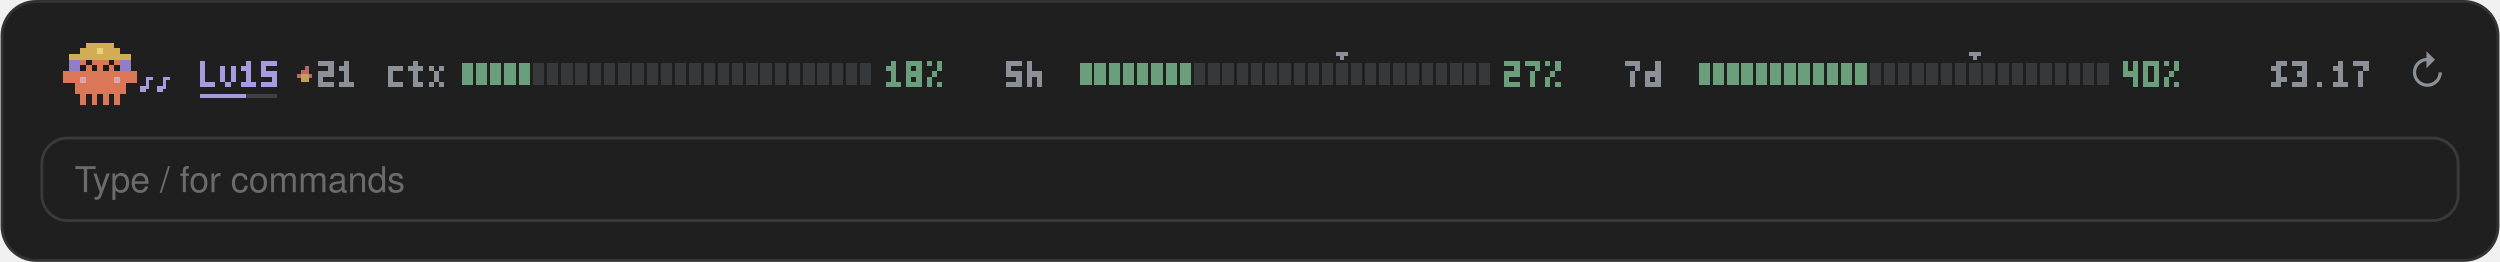
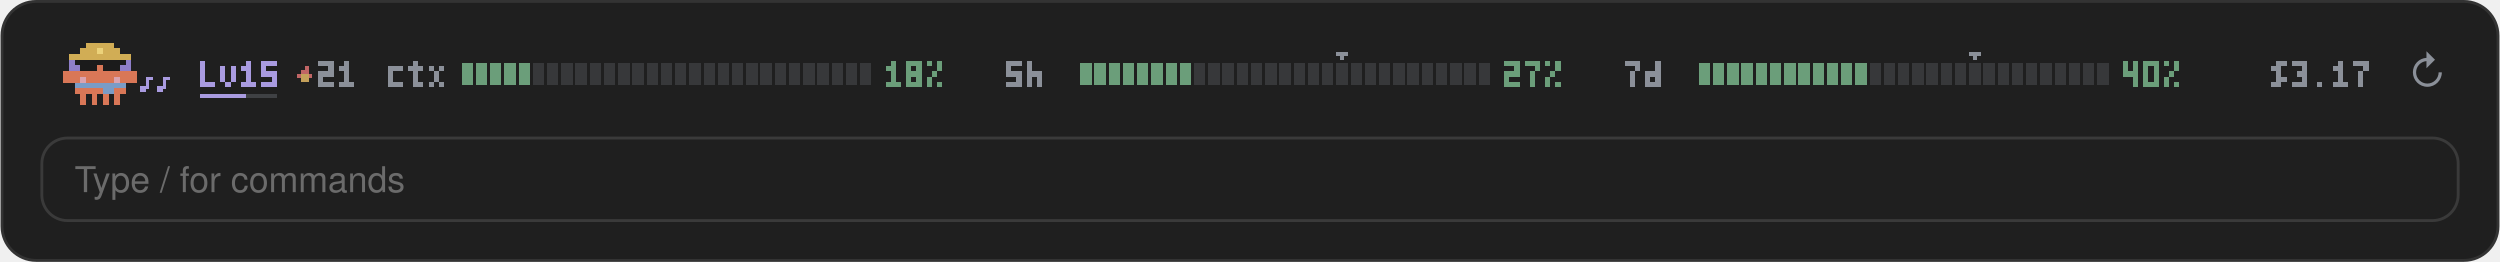
<svg xmlns="http://www.w3.org/2000/svg" width="1098" height="115" viewBox="0 0 878 92">
  <rect x="0.5" y="0.5" width="877" height="91" rx="12" fill="#1f1f1f" stroke="#333" />
  <svg x="14" y="14" width="820" height="24" viewBox="0 0 820 24" shape-rendering="crispEdges">
    <g transform="translate(8 5)">
      <path d="M6 14h2v2h-2zM10 14h2v2h-2zM14 14h2v2h-2zM18 14h2v2h-2zM6 16h2v2h-2zM10 16h2v2h-2zM14 16h2v2h-2z" fill="#D97757" />
      <g>
        <path d="M18 16h2v2h-2z" fill="#D97757" />
        <animate attributeName="opacity" values="1;0" keyTimes="0;0.5" calcMode="discrete" dur="1.4s" repeatCount="indefinite" />
      </g>
      <path d="M4 0h2v2h-2zM6 0h2v2h-2zM8 0h2v2h-2zM10 0h2v2h-2zM12 0h2v2h-2zM14 0h2v2h-2zM16 0h2v2h-2zM18 0h2v2h-2zM20 0h2v2h-2zM4 2h2v2h-2zM6 2h2v2h-2zM8 2h2v2h-2zM10 2h2v2h-2zM12 2h2v2h-2zM14 2h2v2h-2zM16 2h2v2h-2zM18 2h2v2h-2zM20 2h2v2h-2zM4 4h2v2h-2zM6 4h2v2h-2zM8 4h2v2h-2zM10 4h2v2h-2zM12 4h2v2h-2zM14 4h2v2h-2zM16 4h2v2h-2zM18 4h2v2h-2zM20 4h2v2h-2zM4 6h2v2h-2zM6 6h2v2h-2zM8 6h2v2h-2zM10 6h2v2h-2zM12 6h2v2h-2zM14 6h2v2h-2zM16 6h2v2h-2zM18 6h2v2h-2zM20 6h2v2h-2zM4 8h2v2h-2zM6 8h2v2h-2zM8 8h2v2h-2zM10 8h2v2h-2zM12 8h2v2h-2zM14 8h2v2h-2zM16 8h2v2h-2zM18 8h2v2h-2zM20 8h2v2h-2zM4 10h2v2h-2zM6 10h2v2h-2zM8 10h2v2h-2zM10 10h2v2h-2zM12 10h2v2h-2zM14 10h2v2h-2zM16 10h2v2h-2zM18 10h2v2h-2zM20 10h2v2h-2zM4 12h2v2h-2zM6 12h2v2h-2zM8 12h2v2h-2zM10 12h2v2h-2zM12 12h2v2h-2zM14 12h2v2h-2zM16 12h2v2h-2zM18 12h2v2h-2zM20 12h2v2h-2z" fill="#D97757" />
      <path d="M6 -2h2v2h-2zM8 -2h2v2h-2zM10 -2h2v2h-2zM12 -2h2v2h-2zM14 -2h2v2h-2zM16 -2h2v2h-2zM18 -2h2v2h-2zM4 0h2v2h-2zM20 0h2v2h-2z" fill="#9aa0a8" />
      <path d="M2 2h2v2h-2zM4 2h2v2h-2zM20 2h2v2h-2zM22 2h2v2h-2zM2 4h2v2h-2zM4 4h2v2h-2zM20 4h2v2h-2zM22 4h2v2h-2z" fill="#8f7fc9" />
      <path d="M8 2h2v2h-2zM16 2h2v2h-2zM6 4h2v2h-2zM10 4h2v2h-2zM14 4h2v2h-2zM18 4h2v2h-2z" fill="#1b1b1b" />
      <path d="M6 8h2v2h-2zM18 8h2v2h-2z" fill="#dba3ae" />
      <path d="M0 6h2v2h-2zM2 6h2v2h-2zM22 6h2v2h-2zM24 6h2v2h-2zM0 8h2v2h-2zM2 8h2v2h-2zM22 8h2v2h-2zM24 8h2v2h-2z" fill="#D97757" />
+       <path d="M4 10h2v2h-2zM6 10h2v2h-2zM8 10h2v2h-2zM10 10h2v2h-2zM12 10h2v2h-2zM14 10h2v2h-2zM16 10h2v2h-2zM18 10h2v2h-2zM20 10h2v2h-2zM14 12h2v2h-2zM16 12h2v2h-2z" fill="#7a9cc6" />
+       <path d="M4 2h2v2h-2zM6 2h2v2h-2zM8 2h2v2h-2zM10 2h2v2h-2zM12 2h2v2h-2zM14 2h2v2h-2zM16 2h2v2h-2zM18 2h2v2h-2zM20 2h2v2h-2zM6 4h2v2h-2zM8 4h2v2h-2zM10 4h2v2h-2zM14 4h2v2h-2zM16 4h2v2h-2zM18 4h2v2h-2z" fill="#1b1b1b" />
      <path d="M8 -4h2v2h-2zM10 -4h2v2h-2zM12 -4h2v2h-2zM14 -4h2v2h-2zM16 -4h2v2h-2zM6 -2h2v2h-2zM8 -2h2v2h-2zM10 -2h2v2h-2zM14 -2h2v2h-2zM16 -2h2v2h-2zM18 -2h2v2h-2zM2 0h2v2h-2zM4 0h2v2h-2zM6 0h2v2h-2zM8 0h2v2h-2zM10 0h2v2h-2zM12 0h2v2h-2zM14 0h2v2h-2zM16 0h2v2h-2zM18 0h2v2h-2zM20 0h2v2h-2zM22 0h2v2h-2z" fill="#d1ad55" />
      <path d="M12 -2h2v2h-2z" fill="#ecd27a" />
      <g transform="translate(27 8)">
        <path d="M2.2 0h1.1v1.1h-1.1zM3.3 0h1.1v1.1h-1.1zM2.2 1.1h1.1v1.1h-1.1zM2.2 2.2h1.1v1.1h-1.1zM0 3.3h1.1v1.1h-1.1zM1.1 3.3h1.1v1.1h-1.1zM2.2 3.3h1.1v1.1h-1.1zM0 4.4h1.1v1.1h-1.1zM1.1 4.4h1.1v1.1h-1.1z" fill="#a99be0" />
        <animateTransform attributeName="transform" type="translate" values="27 8;27 5;27 2;27 -1" keyTimes="0;0.25;0.5;0.75" calcMode="discrete" dur="3.2s" begin="-0s" repeatCount="indefinite" />
        <animate attributeName="opacity" values="1;1;1;0" keyTimes="0;0.25;0.5;0.75" calcMode="discrete" dur="3.2s" begin="-0s" repeatCount="indefinite" />
      </g>
      <g transform="translate(33 8)">
        <path d="M2.2 0h1.1v1.1h-1.1zM3.3 0h1.1v1.1h-1.1zM2.2 1.1h1.1v1.1h-1.1zM2.2 2.2h1.1v1.1h-1.1zM0 3.3h1.1v1.1h-1.1zM1.1 3.3h1.1v1.1h-1.1zM2.2 3.3h1.1v1.1h-1.1zM0 4.4h1.1v1.1h-1.1zM1.1 4.4h1.1v1.1h-1.1z" fill="#a99be0" />
        <animateTransform attributeName="transform" type="translate" values="33 8;33 5;33 2;33 -1" keyTimes="0;0.25;0.5;0.75" calcMode="discrete" dur="3.2s" begin="-1.6s" repeatCount="indefinite" />
        <animate attributeName="opacity" values="1;1;1;0" keyTimes="0;0.25;0.5;0.75" calcMode="discrete" dur="3.2s" begin="-1.6s" repeatCount="indefinite" />
      </g>
    </g>
    <g transform="translate(56 0)">
      <path d="M0 7.5h1.8v1.8h-1.8zM0 9.3h1.8v1.8h-1.8zM0 11.1h1.8v1.8h-1.8zM0 12.9h1.8v1.8h-1.8zM0 14.7h1.8v1.8h-1.8zM1.8 14.7h1.8v1.8h-1.8zM3.6 14.7h1.8v1.8h-1.8zM7.2 9.3h1.8v1.8h-1.8zM10.8 9.3h1.8v1.8h-1.8zM7.2 11.1h1.8v1.8h-1.8zM10.8 11.1h1.8v1.8h-1.8zM7.2 12.9h1.8v1.8h-1.8zM10.8 12.9h1.8v1.8h-1.8zM9 14.7h1.8v1.8h-1.8zM16.2 7.5h1.8v1.8h-1.8zM14.4 9.3h1.8v1.8h-1.8zM16.2 9.3h1.8v1.8h-1.8zM16.2 11.1h1.8v1.8h-1.8zM16.2 12.9h1.8v1.8h-1.8zM14.4 14.7h1.8v1.8h-1.8zM16.2 14.7h1.8v1.8h-1.8zM18 14.7h1.8v1.8h-1.8zM21.6 7.5h1.8v1.8h-1.8zM23.4 7.5h1.8v1.8h-1.8zM25.2 7.5h1.8v1.8h-1.8zM21.6 9.3h1.8v1.8h-1.8zM21.6 11.1h1.8v1.8h-1.8zM23.4 11.1h1.8v1.8h-1.8zM25.2 11.1h1.8v1.8h-1.8zM25.2 12.9h1.8v1.8h-1.8zM21.6 14.7h1.8v1.8h-1.8zM23.4 14.7h1.8v1.8h-1.8zM25.2 14.7h1.8v1.8h-1.8z" fill="#a99be0" />
      <path d="M0 18.9h27v1.6h-27z" fill="#8b9099" opacity="0.3" />
      <path d="M0 18.9h16.2v1.6h-16.2z" fill="#a99be0" />
      <path d="M36.8 9.2h1.4v1.4h-1.4zM35.4 10.6h1.4v1.4h-1.4zM36.8 10.6h1.4v1.4h-1.4zM34 12h1.4v1.4h-1.4zM38.2 12h1.4v1.4h-1.4z" fill="#c06565" />
      <path d="M35.4 12h1.4v1.4h-1.4zM36.8 12h1.4v1.4h-1.4zM35.4 13.4h1.4v1.4h-1.4zM36.8 13.4h1.4v1.4h-1.4z" fill="#c4a05a" />
      <path d="M41.6 7.5h1.8v1.8h-1.8zM43.4 7.5h1.8v1.8h-1.8zM45.2 7.5h1.8v1.8h-1.8zM45.2 9.3h1.8v1.8h-1.8zM41.6 11.1h1.8v1.8h-1.8zM43.4 11.1h1.8v1.8h-1.8zM45.2 11.1h1.8v1.8h-1.8zM41.6 12.9h1.8v1.8h-1.8zM41.6 14.7h1.8v1.8h-1.8zM43.4 14.7h1.8v1.8h-1.8zM45.2 14.7h1.8v1.8h-1.8zM50.6 7.5h1.8v1.8h-1.8zM48.8 9.3h1.8v1.8h-1.8zM50.6 9.3h1.8v1.8h-1.8zM50.6 11.1h1.8v1.8h-1.8zM50.6 12.9h1.8v1.8h-1.8zM48.8 14.7h1.8v1.8h-1.8zM50.6 14.7h1.8v1.8h-1.8zM52.4 14.7h1.8v1.8h-1.8z" fill="#8b9099" />
    </g>
    <g transform="translate(122 0)">
      <path d="M0 9.3h1.8v1.8h-1.8zM1.8 9.3h1.8v1.8h-1.8zM3.6 9.3h1.8v1.8h-1.8zM0 11.1h1.8v1.8h-1.8zM0 12.9h1.8v1.8h-1.8zM0 14.7h1.8v1.8h-1.8zM1.8 14.7h1.8v1.8h-1.8zM3.6 14.7h1.8v1.8h-1.8zM9 7.5h1.8v1.8h-1.8zM7.2 9.3h1.8v1.8h-1.8zM9 9.3h1.8v1.8h-1.8zM10.8 9.3h1.8v1.8h-1.8zM9 11.1h1.8v1.8h-1.8zM9 12.9h1.8v1.8h-1.8zM9 14.7h1.8v1.8h-1.8zM10.8 14.7h1.8v1.8h-1.8zM14.4 9.3h1.8v1.8h-1.8zM18 9.3h1.8v1.8h-1.8zM16.2 11.1h1.8v1.8h-1.8zM16.2 12.9h1.8v1.8h-1.8zM14.4 14.7h1.8v1.8h-1.8zM18 14.7h1.8v1.8h-1.8z" fill="#8b9099" />
      <g transform="translate(26 0)">
        <path d="M25 8h4v8h-4zM30 8h4v8h-4zM35 8h4v8h-4zM40 8h4v8h-4zM45 8h4v8h-4zM50 8h4v8h-4zM55 8h4v8h-4zM60 8h4v8h-4zM65 8h4v8h-4zM70 8h4v8h-4zM75 8h4v8h-4zM80 8h4v8h-4zM85 8h4v8h-4zM90 8h4v8h-4zM95 8h4v8h-4zM100 8h4v8h-4zM105 8h4v8h-4zM110 8h4v8h-4zM115 8h4v8h-4zM120 8h4v8h-4zM125 8h4v8h-4zM130 8h4v8h-4zM135 8h4v8h-4zM140 8h4v8h-4z" fill="#8b9099" opacity="0.22" />
        <path d="M0 8h4v8h-4zM5 8h4v8h-4zM10 8h4v8h-4zM15 8h4v8h-4zM20 8h4v8h-4z" fill="#6b9e7a" />
        <path d="M0 8h4v8h-4z" fill="#fff" opacity="0">
          <animate attributeName="opacity" values="0;0.45;0" keyTimes="0;0.33;0.67" calcMode="discrete" dur="360ms" fill="freeze" />
        </path>
        <path d="M5 8h4v8h-4z" fill="#fff" opacity="0">
          <animate attributeName="opacity" values="0;0.45;0" keyTimes="0;0.38;0.69" calcMode="discrete" dur="390ms" fill="freeze" />
        </path>
        <path d="M10 8h4v8h-4z" fill="#fff" opacity="0">
          <animate attributeName="opacity" values="0;0.45;0" keyTimes="0;0.43;0.71" calcMode="discrete" dur="420ms" fill="freeze" />
        </path>
        <path d="M15 8h4v8h-4z" fill="#fff" opacity="0">
          <animate attributeName="opacity" values="0;0.45;0" keyTimes="0;0.47;0.73" calcMode="discrete" dur="450ms" fill="freeze" />
        </path>
        <path d="M20 8h4v8h-4z" fill="#fff" opacity="0">
          <animate attributeName="opacity" values="0;0.45;0" keyTimes="0;0.5;0.75" calcMode="discrete" dur="480ms" fill="freeze" />
        </path>
        <path d="M20 8h4v8h-4z" fill="#fff" opacity="0">
          <animate attributeName="opacity" values="0;0.25" keyTimes="0;0.5" calcMode="discrete" dur="2s" repeatCount="indefinite" />
        </path>
      </g>
      <path d="M176.8 7.5h1.8v1.8h-1.8zM175 9.3h1.8v1.8h-1.8zM176.8 9.3h1.8v1.8h-1.8zM176.8 11.1h1.8v1.8h-1.8zM176.8 12.9h1.8v1.8h-1.8zM175 14.7h1.8v1.8h-1.8zM176.8 14.7h1.8v1.8h-1.8zM178.6 14.7h1.8v1.8h-1.8zM182.2 7.5h1.8v1.8h-1.8zM184 7.5h1.8v1.8h-1.8zM185.8 7.5h1.8v1.8h-1.8zM182.2 9.3h1.8v1.8h-1.8zM185.8 9.3h1.8v1.8h-1.8zM182.2 11.1h1.8v1.8h-1.8zM184 11.1h1.8v1.8h-1.8zM185.8 11.1h1.8v1.8h-1.8zM182.2 12.9h1.8v1.8h-1.8zM185.8 12.9h1.8v1.8h-1.8zM182.2 14.7h1.8v1.8h-1.8zM184 14.7h1.8v1.8h-1.8zM185.8 14.7h1.8v1.8h-1.8zM189.4 7.5h1.8v1.8h-1.8zM193 7.5h1.8v1.8h-1.8zM193 9.3h1.8v1.8h-1.8zM191.2 11.1h1.8v1.8h-1.8zM189.4 12.9h1.8v1.8h-1.8zM189.4 14.7h1.8v1.8h-1.8zM193 14.7h1.8v1.8h-1.8z" fill="#6b9e7a" />
    </g>
    <g transform="translate(339.33 0)">
      <path d="M0 7.5h1.8v1.8h-1.8zM1.8 7.5h1.8v1.8h-1.8zM3.6 7.5h1.8v1.8h-1.8zM0 9.3h1.8v1.8h-1.8zM0 11.1h1.8v1.8h-1.8zM1.8 11.1h1.8v1.8h-1.8zM3.6 11.1h1.8v1.8h-1.8zM3.6 12.9h1.8v1.8h-1.8zM0 14.7h1.8v1.8h-1.8zM1.8 14.7h1.8v1.8h-1.8zM3.6 14.7h1.8v1.8h-1.8zM7.2 7.5h1.8v1.8h-1.8zM7.2 9.3h1.8v1.8h-1.8zM7.2 11.1h1.8v1.8h-1.8zM9 11.1h1.8v1.8h-1.8zM10.8 11.1h1.8v1.8h-1.8zM7.2 12.9h1.8v1.8h-1.8zM10.8 12.9h1.8v1.8h-1.8zM7.2 14.7h1.8v1.8h-1.8zM10.8 14.7h1.8v1.8h-1.8z" fill="#8b9099" />
      <g transform="translate(26 0)">
        <path d="M40 8h4v8h-4zM45 8h4v8h-4zM50 8h4v8h-4zM55 8h4v8h-4zM60 8h4v8h-4zM65 8h4v8h-4zM70 8h4v8h-4zM75 8h4v8h-4zM80 8h4v8h-4zM85 8h4v8h-4zM90 8h4v8h-4zM95 8h4v8h-4zM100 8h4v8h-4zM105 8h4v8h-4zM110 8h4v8h-4zM115 8h4v8h-4zM120 8h4v8h-4zM125 8h4v8h-4zM130 8h4v8h-4zM135 8h4v8h-4zM140 8h4v8h-4z" fill="#8b9099" opacity="0.22" />
        <path d="M0 8h4v8h-4zM5 8h4v8h-4zM10 8h4v8h-4zM15 8h4v8h-4zM20 8h4v8h-4zM25 8h4v8h-4zM30 8h4v8h-4zM35 8h4v8h-4z" fill="#6b9e7a" />
        <path d="M0 8h4v8h-4z" fill="#fff" opacity="0">
          <animate attributeName="opacity" values="0;0.45;0" keyTimes="0;0.52;0.76" calcMode="discrete" dur="500ms" fill="freeze" />
        </path>
        <path d="M5 8h4v8h-4z" fill="#fff" opacity="0">
          <animate attributeName="opacity" values="0;0.45;0" keyTimes="0;0.55;0.77" calcMode="discrete" dur="530ms" fill="freeze" />
        </path>
        <path d="M10 8h4v8h-4z" fill="#fff" opacity="0">
          <animate attributeName="opacity" values="0;0.45;0" keyTimes="0;0.57;0.79" calcMode="discrete" dur="560ms" fill="freeze" />
        </path>
        <path d="M15 8h4v8h-4z" fill="#fff" opacity="0">
          <animate attributeName="opacity" values="0;0.45;0" keyTimes="0;0.59;0.8" calcMode="discrete" dur="590ms" fill="freeze" />
        </path>
        <path d="M20 8h4v8h-4z" fill="#fff" opacity="0">
          <animate attributeName="opacity" values="0;0.45;0" keyTimes="0;0.61;0.81" calcMode="discrete" dur="620ms" fill="freeze" />
        </path>
        <path d="M25 8h4v8h-4z" fill="#fff" opacity="0">
          <animate attributeName="opacity" values="0;0.45;0" keyTimes="0;0.63;0.82" calcMode="discrete" dur="650ms" fill="freeze" />
        </path>
        <path d="M30 8h4v8h-4z" fill="#fff" opacity="0">
          <animate attributeName="opacity" values="0;0.45;0" keyTimes="0;0.65;0.82" calcMode="discrete" dur="680ms" fill="freeze" />
        </path>
        <path d="M35 8h4v8h-4z" fill="#fff" opacity="0">
          <animate attributeName="opacity" values="0;0.45;0" keyTimes="0;0.66;0.83" calcMode="discrete" dur="710ms" fill="freeze" />
        </path>
        <path d="M35 8h4v8h-4z" fill="#fff" opacity="0">
          <animate attributeName="opacity" values="0;0.25" keyTimes="0;0.5" calcMode="discrete" dur="2s" repeatCount="indefinite" />
        </path>
        <path d="M89.9 4.4h1.4v1.4h-1.4zM91.3 4.4h1.4v1.4h-1.4zM92.7 4.4h1.4v1.4h-1.4zM91.3 5.8h1.4v1.4h-1.4z" fill="#8b9099" />
      </g>
      <path d="M175 7.5h1.8v1.8h-1.8zM176.8 7.5h1.8v1.8h-1.8zM178.6 7.5h1.8v1.8h-1.8zM178.6 9.3h1.8v1.8h-1.8zM175 11.1h1.8v1.8h-1.8zM176.8 11.1h1.8v1.8h-1.8zM178.6 11.1h1.8v1.8h-1.8zM175 12.9h1.8v1.8h-1.8zM175 14.7h1.8v1.8h-1.8zM176.8 14.7h1.8v1.8h-1.8zM178.6 14.7h1.8v1.8h-1.8zM182.2 7.5h1.8v1.8h-1.8zM184 7.5h1.8v1.8h-1.8zM185.8 7.5h1.8v1.8h-1.8zM185.8 9.3h1.8v1.8h-1.8zM184 11.1h1.8v1.8h-1.8zM184 12.9h1.8v1.8h-1.8zM184 14.7h1.8v1.8h-1.8zM189.4 7.5h1.8v1.8h-1.8zM193 7.5h1.8v1.8h-1.8zM193 9.3h1.8v1.8h-1.8zM191.2 11.1h1.8v1.8h-1.8zM189.4 12.9h1.8v1.8h-1.8zM189.4 14.7h1.8v1.8h-1.8zM193 14.7h1.8v1.8h-1.8z" fill="#6b9e7a" />
    </g>
    <g transform="translate(556.67 0)">
      <path d="M0 7.5h1.8v1.8h-1.8zM1.8 7.5h1.8v1.8h-1.8zM3.6 7.5h1.8v1.8h-1.8zM3.6 9.3h1.8v1.8h-1.8zM1.8 11.1h1.8v1.8h-1.8zM1.8 12.9h1.8v1.8h-1.8zM1.8 14.7h1.8v1.8h-1.8zM10.8 7.5h1.8v1.8h-1.8zM10.8 9.3h1.8v1.8h-1.8zM7.2 11.1h1.8v1.8h-1.8zM9 11.1h1.8v1.8h-1.8zM10.8 11.1h1.8v1.8h-1.8zM7.2 12.9h1.8v1.8h-1.8zM10.8 12.9h1.8v1.8h-1.8zM7.2 14.7h1.8v1.8h-1.8zM9 14.7h1.8v1.8h-1.8zM10.8 14.7h1.8v1.8h-1.8z" fill="#8b9099" />
      <g transform="translate(26 0)">
        <path d="M60 8h4v8h-4zM65 8h4v8h-4zM70 8h4v8h-4zM75 8h4v8h-4zM80 8h4v8h-4zM85 8h4v8h-4zM90 8h4v8h-4zM95 8h4v8h-4zM100 8h4v8h-4zM105 8h4v8h-4zM110 8h4v8h-4zM115 8h4v8h-4zM120 8h4v8h-4zM125 8h4v8h-4zM130 8h4v8h-4zM135 8h4v8h-4zM140 8h4v8h-4z" fill="#8b9099" opacity="0.22" />
        <path d="M0 8h4v8h-4zM5 8h4v8h-4zM10 8h4v8h-4zM15 8h4v8h-4zM20 8h4v8h-4zM25 8h4v8h-4zM30 8h4v8h-4zM35 8h4v8h-4zM40 8h4v8h-4zM45 8h4v8h-4zM50 8h4v8h-4zM55 8h4v8h-4z" fill="#6b9e7a" />
        <path d="M0 8h4v8h-4z" fill="#fff" opacity="0">
          <animate attributeName="opacity" values="0;0.45;0" keyTimes="0;0.63;0.81" calcMode="discrete" dur="640ms" fill="freeze" />
        </path>
        <path d="M5 8h4v8h-4z" fill="#fff" opacity="0">
          <animate attributeName="opacity" values="0;0.45;0" keyTimes="0;0.64;0.82" calcMode="discrete" dur="670ms" fill="freeze" />
        </path>
        <path d="M10 8h4v8h-4z" fill="#fff" opacity="0">
          <animate attributeName="opacity" values="0;0.45;0" keyTimes="0;0.66;0.83" calcMode="discrete" dur="700ms" fill="freeze" />
        </path>
        <path d="M15 8h4v8h-4z" fill="#fff" opacity="0">
          <animate attributeName="opacity" values="0;0.45;0" keyTimes="0;0.67;0.84" calcMode="discrete" dur="730ms" fill="freeze" />
        </path>
        <path d="M20 8h4v8h-4z" fill="#fff" opacity="0">
          <animate attributeName="opacity" values="0;0.45;0" keyTimes="0;0.68;0.84" calcMode="discrete" dur="760ms" fill="freeze" />
        </path>
        <path d="M25 8h4v8h-4z" fill="#fff" opacity="0">
          <animate attributeName="opacity" values="0;0.45;0" keyTimes="0;0.7;0.85" calcMode="discrete" dur="790ms" fill="freeze" />
        </path>
        <path d="M30 8h4v8h-4z" fill="#fff" opacity="0">
          <animate attributeName="opacity" values="0;0.45;0" keyTimes="0;0.71;0.85" calcMode="discrete" dur="820ms" fill="freeze" />
        </path>
        <path d="M35 8h4v8h-4z" fill="#fff" opacity="0">
          <animate attributeName="opacity" values="0;0.45;0" keyTimes="0;0.72;0.86" calcMode="discrete" dur="850ms" fill="freeze" />
        </path>
        <path d="M40 8h4v8h-4z" fill="#fff" opacity="0">
          <animate attributeName="opacity" values="0;0.45;0" keyTimes="0;0.73;0.86" calcMode="discrete" dur="880ms" fill="freeze" />
        </path>
        <path d="M45 8h4v8h-4z" fill="#fff" opacity="0">
          <animate attributeName="opacity" values="0;0.45;0" keyTimes="0;0.74;0.87" calcMode="discrete" dur="910ms" fill="freeze" />
        </path>
        <path d="M50 8h4v8h-4z" fill="#fff" opacity="0">
          <animate attributeName="opacity" values="0;0.45;0" keyTimes="0;0.74;0.87" calcMode="discrete" dur="940ms" fill="freeze" />
        </path>
        <path d="M55 8h4v8h-4z" fill="#fff" opacity="0">
          <animate attributeName="opacity" values="0;0.45;0" keyTimes="0;0.75;0.88" calcMode="discrete" dur="970ms" fill="freeze" />
        </path>
        <path d="M55 8h4v8h-4z" fill="#fff" opacity="0">
          <animate attributeName="opacity" values="0;0.25" keyTimes="0;0.5" calcMode="discrete" dur="2s" repeatCount="indefinite" />
        </path>
        <path d="M94.9 4.4h1.4v1.4h-1.4zM96.3 4.4h1.4v1.4h-1.4zM97.7 4.4h1.4v1.4h-1.4zM96.3 5.8h1.4v1.4h-1.4z" fill="#8b9099" />
      </g>
      <path d="M175 7.5h1.8v1.8h-1.8zM178.6 7.5h1.8v1.8h-1.8zM175 9.3h1.8v1.8h-1.8zM178.6 9.3h1.8v1.8h-1.8zM175 11.1h1.8v1.8h-1.8zM176.8 11.1h1.8v1.8h-1.8zM178.6 11.1h1.8v1.8h-1.8zM178.6 12.9h1.8v1.8h-1.8zM178.6 14.7h1.8v1.8h-1.8zM182.2 7.5h1.8v1.8h-1.8zM184 7.5h1.8v1.8h-1.8zM185.8 7.5h1.8v1.8h-1.8zM182.2 9.3h1.8v1.8h-1.8zM185.8 9.3h1.8v1.8h-1.8zM182.2 11.1h1.8v1.8h-1.8zM185.8 11.1h1.8v1.8h-1.8zM182.2 12.9h1.8v1.8h-1.8zM185.8 12.9h1.8v1.8h-1.8zM182.2 14.7h1.8v1.8h-1.8zM184 14.7h1.8v1.8h-1.8zM185.8 14.7h1.8v1.8h-1.8zM189.4 7.5h1.8v1.8h-1.8zM193 7.5h1.8v1.8h-1.8zM193 9.3h1.8v1.8h-1.8zM191.2 11.1h1.8v1.8h-1.8zM189.4 12.9h1.8v1.8h-1.8zM189.4 14.7h1.8v1.8h-1.8zM193 14.7h1.8v1.8h-1.8z" fill="#6b9e7a" />
    </g>
    <path d="M785.6 7.5h1.8v1.8h-1.8zM787.4 7.5h1.8v1.8h-1.8zM783.8 9.3h1.8v1.8h-1.8zM785.6 9.3h1.8v1.8h-1.8zM785.6 11.1h1.8v1.8h-1.8zM785.6 12.9h1.8v1.8h-1.8zM787.4 12.9h1.8v1.8h-1.8zM783.8 14.7h1.8v1.8h-1.8zM785.6 14.7h1.8v1.8h-1.8zM791 7.5h1.8v1.8h-1.8zM792.8 7.5h1.8v1.8h-1.8zM794.6 7.5h1.8v1.8h-1.8zM794.6 9.3h1.8v1.8h-1.8zM792.8 11.1h1.8v1.8h-1.8zM794.6 11.1h1.8v1.8h-1.8zM794.6 12.9h1.8v1.8h-1.8zM791 14.7h1.8v1.8h-1.8zM792.8 14.7h1.8v1.8h-1.8zM794.6 14.7h1.8v1.8h-1.8zM800 14.7h1.8v1.8h-1.8zM807.2 7.5h1.8v1.8h-1.8zM805.4 9.3h1.8v1.8h-1.8zM807.2 9.3h1.8v1.8h-1.8zM807.2 11.1h1.8v1.8h-1.8zM807.2 12.9h1.8v1.8h-1.8zM805.4 14.7h1.8v1.8h-1.8zM807.2 14.7h1.8v1.8h-1.8zM809 14.7h1.8v1.8h-1.8zM812.6 7.5h1.8v1.8h-1.8zM814.4 7.5h1.8v1.8h-1.8zM816.2 7.5h1.8v1.8h-1.8zM816.2 9.3h1.8v1.8h-1.8zM814.4 11.1h1.8v1.8h-1.8zM814.4 12.9h1.8v1.8h-1.8zM814.4 14.7h1.8v1.8h-1.8z" fill="#8b9099" />
  </svg>
  <text x="846" y="30.5" fill="#8b9099" style="font: 14px -apple-system, 'Segoe UI', Helvetica, Arial, sans-serif">↻</text>
  <rect x="14.5" y="48.5" width="849" height="29" rx="9" fill="none" stroke="#3a3a3a" />
  <text x="26" y="67.5" fill="#6b6b6b" style="font: 12.5px -apple-system, 'Segoe UI', Helvetica, Arial, sans-serif">Type / for commands</text>
</svg>
